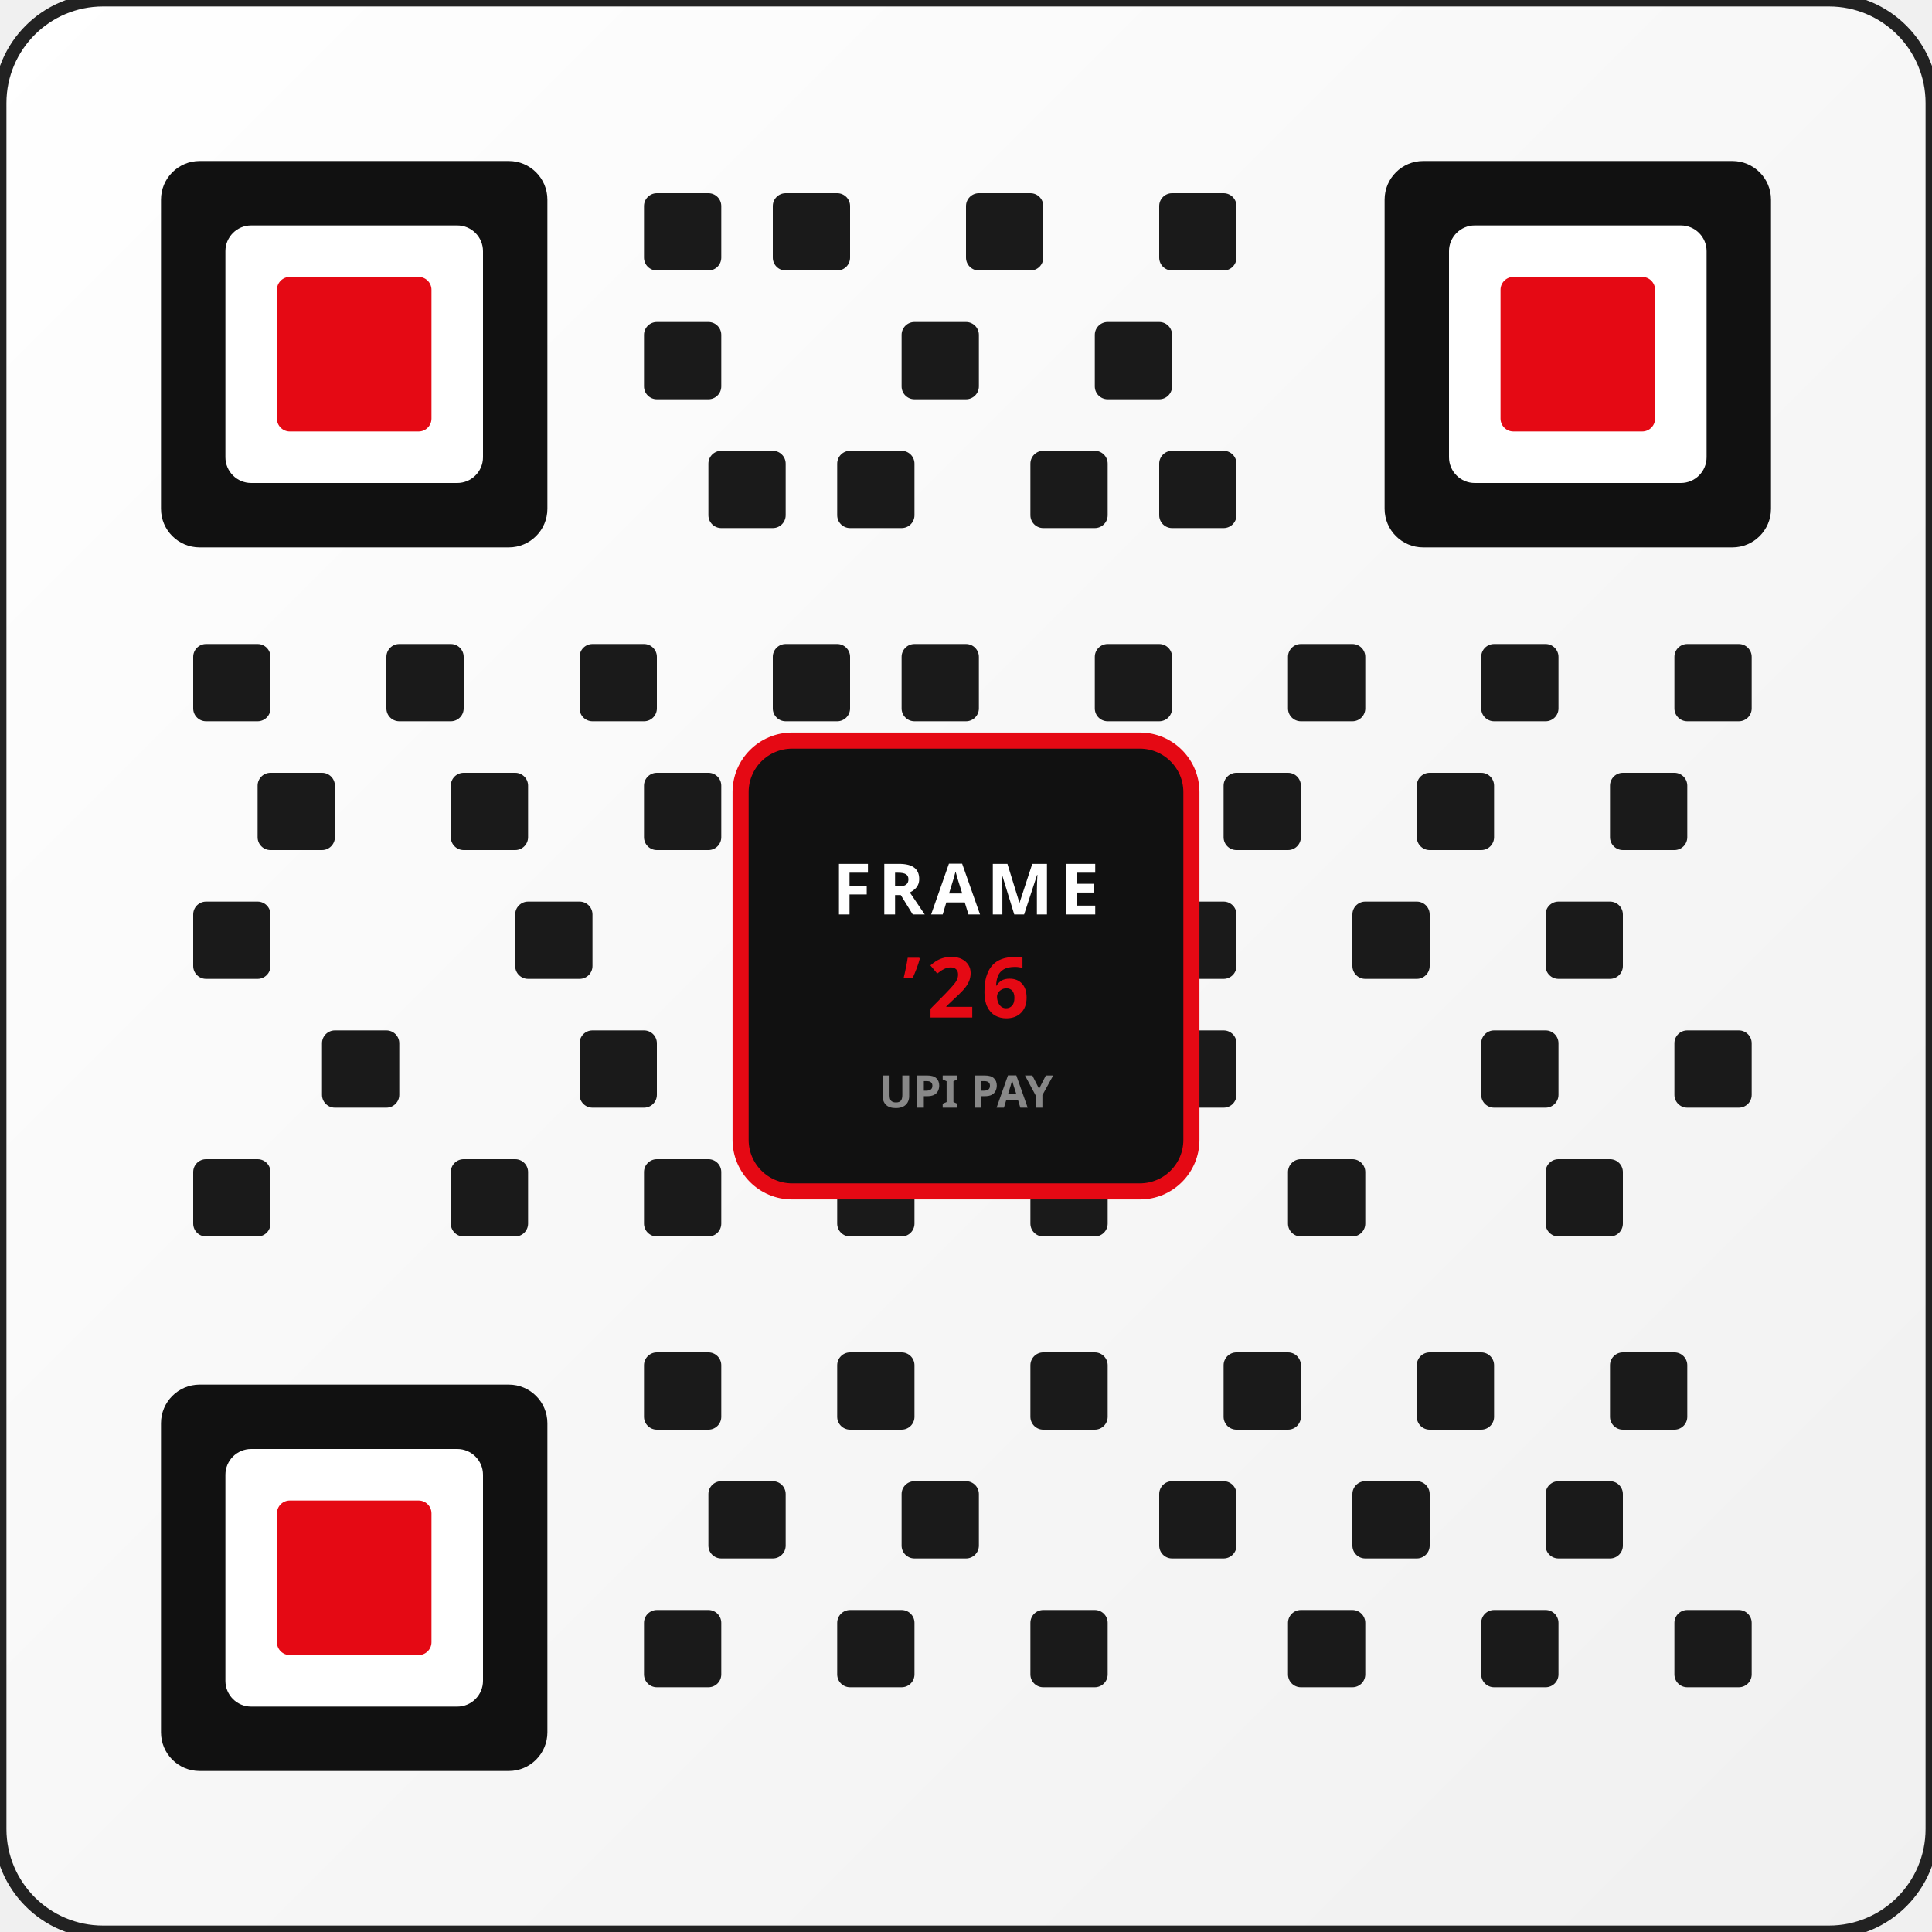
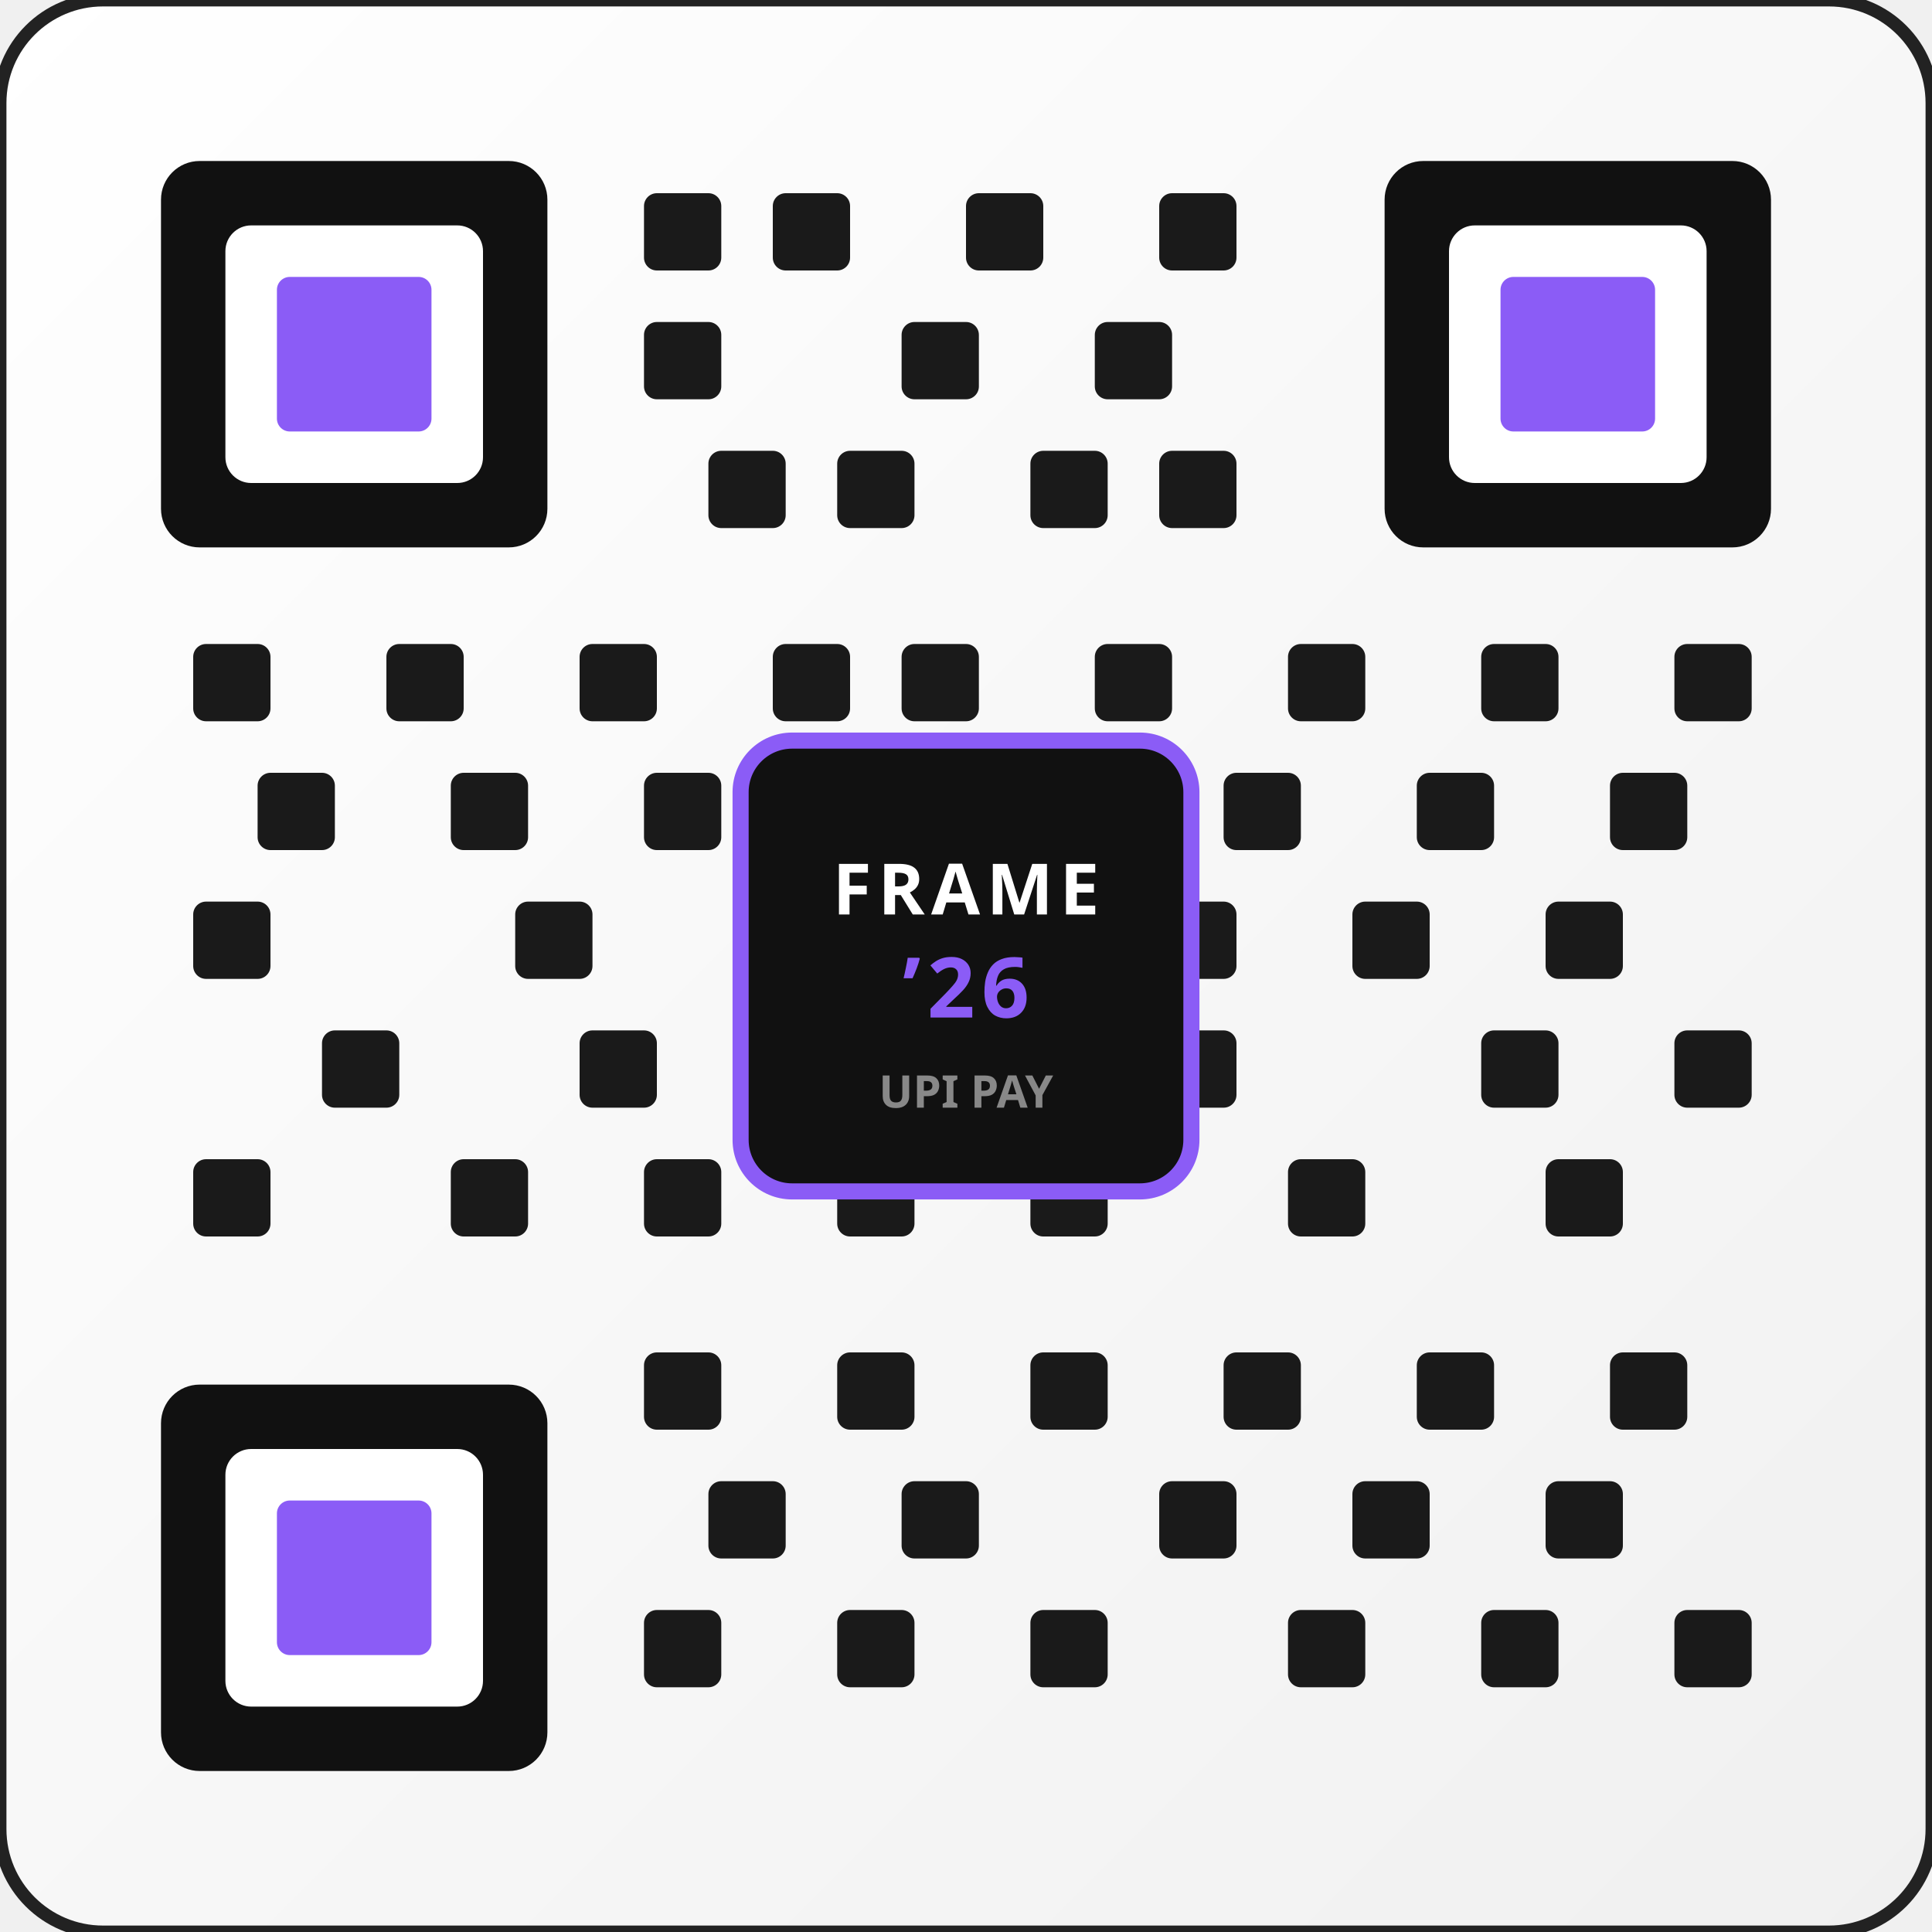
<svg xmlns="http://www.w3.org/2000/svg" viewBox="0 0 300 300" width="300" height="300">
  <defs>
    <linearGradient id="grad" x1="0%" y1="0%" x2="100%" y2="100%">
      <stop offset="0%" stop-color="#ffffff" />
      <stop offset="100%" stop-color="#f0f0f0" />
    </linearGradient>
  </defs>
  <rect width="300" height="300" rx="16" fill="url(#grad)" stroke="#222" stroke-width="2" />
  <rect x="25" y="25" width="60" height="60" rx="6" fill="#111" />
  <rect x="35" y="35" width="40" height="40" rx="4" fill="#fff" />
-   <rect x="43" y="43" width="24" height="24" rx="2" fill="#e50914" />
+   <rect x="43" y="43" width="24" height="24" rx="2" fill="#8b5cf6" />
  <rect x="215" y="25" width="60" height="60" rx="6" fill="#111" />
  <rect x="225" y="35" width="40" height="40" rx="4" fill="#fff" />
-   <rect x="233" y="43" width="24" height="24" rx="2" fill="#e50914" />
+   <rect x="233" y="43" width="24" height="24" rx="2" fill="#8b5cf6" />
  <rect x="25" y="215" width="60" height="60" rx="6" fill="#111" />
  <rect x="35" y="225" width="40" height="40" rx="4" fill="#fff" />
-   <rect x="43" y="233" width="24" height="24" rx="2" fill="#e50914" />
+   <rect x="43" y="233" width="24" height="24" rx="2" fill="#8b5cf6" />
  <g fill="#1a1a1a">
    <rect x="100" y="30" width="12" height="12" rx="2" />
    <rect x="120" y="30" width="12" height="12" rx="2" />
    <rect x="150" y="30" width="12" height="12" rx="2" />
    <rect x="180" y="30" width="12" height="12" rx="2" />
    <rect x="100" y="50" width="12" height="12" rx="2" />
    <rect x="140" y="50" width="12" height="12" rx="2" />
    <rect x="170" y="50" width="12" height="12" rx="2" />
    <rect x="110" y="70" width="12" height="12" rx="2" />
    <rect x="130" y="70" width="12" height="12" rx="2" />
    <rect x="160" y="70" width="12" height="12" rx="2" />
    <rect x="180" y="70" width="12" height="12" rx="2" />
    <rect x="30" y="100" width="12" height="12" rx="2" />
    <rect x="60" y="100" width="12" height="12" rx="2" />
    <rect x="90" y="100" width="12" height="12" rx="2" />
    <rect x="120" y="100" width="12" height="12" rx="2" />
    <rect x="140" y="100" width="12" height="12" rx="2" />
    <rect x="170" y="100" width="12" height="12" rx="2" />
    <rect x="200" y="100" width="12" height="12" rx="2" />
    <rect x="230" y="100" width="12" height="12" rx="2" />
    <rect x="260" y="100" width="12" height="12" rx="2" />
    <rect x="40" y="120" width="12" height="12" rx="2" />
    <rect x="70" y="120" width="12" height="12" rx="2" />
    <rect x="100" y="120" width="12" height="12" rx="2" />
    <rect x="190" y="120" width="12" height="12" rx="2" />
    <rect x="220" y="120" width="12" height="12" rx="2" />
    <rect x="250" y="120" width="12" height="12" rx="2" />
    <rect x="30" y="140" width="12" height="12" rx="2" />
    <rect x="80" y="140" width="12" height="12" rx="2" />
    <rect x="180" y="140" width="12" height="12" rx="2" />
    <rect x="210" y="140" width="12" height="12" rx="2" />
    <rect x="240" y="140" width="12" height="12" rx="2" />
    <rect x="50" y="160" width="12" height="12" rx="2" />
    <rect x="90" y="160" width="12" height="12" rx="2" />
    <rect x="120" y="160" width="12" height="12" rx="2" />
    <rect x="150" y="160" width="12" height="12" rx="2" />
    <rect x="180" y="160" width="12" height="12" rx="2" />
    <rect x="230" y="160" width="12" height="12" rx="2" />
    <rect x="260" y="160" width="12" height="12" rx="2" />
    <rect x="30" y="180" width="12" height="12" rx="2" />
    <rect x="70" y="180" width="12" height="12" rx="2" />
    <rect x="100" y="180" width="12" height="12" rx="2" />
    <rect x="130" y="180" width="12" height="12" rx="2" />
    <rect x="160" y="180" width="12" height="12" rx="2" />
    <rect x="200" y="180" width="12" height="12" rx="2" />
    <rect x="240" y="180" width="12" height="12" rx="2" />
    <rect x="100" y="210" width="12" height="12" rx="2" />
    <rect x="130" y="210" width="12" height="12" rx="2" />
    <rect x="160" y="210" width="12" height="12" rx="2" />
    <rect x="190" y="210" width="12" height="12" rx="2" />
    <rect x="220" y="210" width="12" height="12" rx="2" />
    <rect x="250" y="210" width="12" height="12" rx="2" />
    <rect x="110" y="230" width="12" height="12" rx="2" />
    <rect x="140" y="230" width="12" height="12" rx="2" />
    <rect x="180" y="230" width="12" height="12" rx="2" />
    <rect x="210" y="230" width="12" height="12" rx="2" />
    <rect x="240" y="230" width="12" height="12" rx="2" />
    <rect x="100" y="250" width="12" height="12" rx="2" />
    <rect x="130" y="250" width="12" height="12" rx="2" />
    <rect x="160" y="250" width="12" height="12" rx="2" />
    <rect x="200" y="250" width="12" height="12" rx="2" />
    <rect x="230" y="250" width="12" height="12" rx="2" />
    <rect x="260" y="250" width="12" height="12" rx="2" />
  </g>
-   <rect x="115" y="115" width="70" height="70" rx="8" fill="#111" stroke="#e50914" stroke-width="2.5" />
+   <rect x="115" y="115" width="70" height="70" rx="8" fill="#111" stroke="#8b5cf6" stroke-width="2.5" />
  <text x="150" y="142" font-family="sans-serif" font-weight="900" font-size="11" fill="#fff" text-anchor="middle" letter-spacing="1">FRAME</text>
-   <text x="150" y="158" font-family="sans-serif" font-weight="900" font-size="13" fill="#e50914" text-anchor="middle" letter-spacing="1">’26</text>
+   <text x="150" y="158" font-family="sans-serif" font-weight="900" font-size="13" fill="#8b5cf6" text-anchor="middle" letter-spacing="1">’26</text>
  <text x="150" y="172" font-family="sans-serif" font-weight="600" font-size="7" fill="#888" text-anchor="middle">UPI PAY</text>
</svg>
